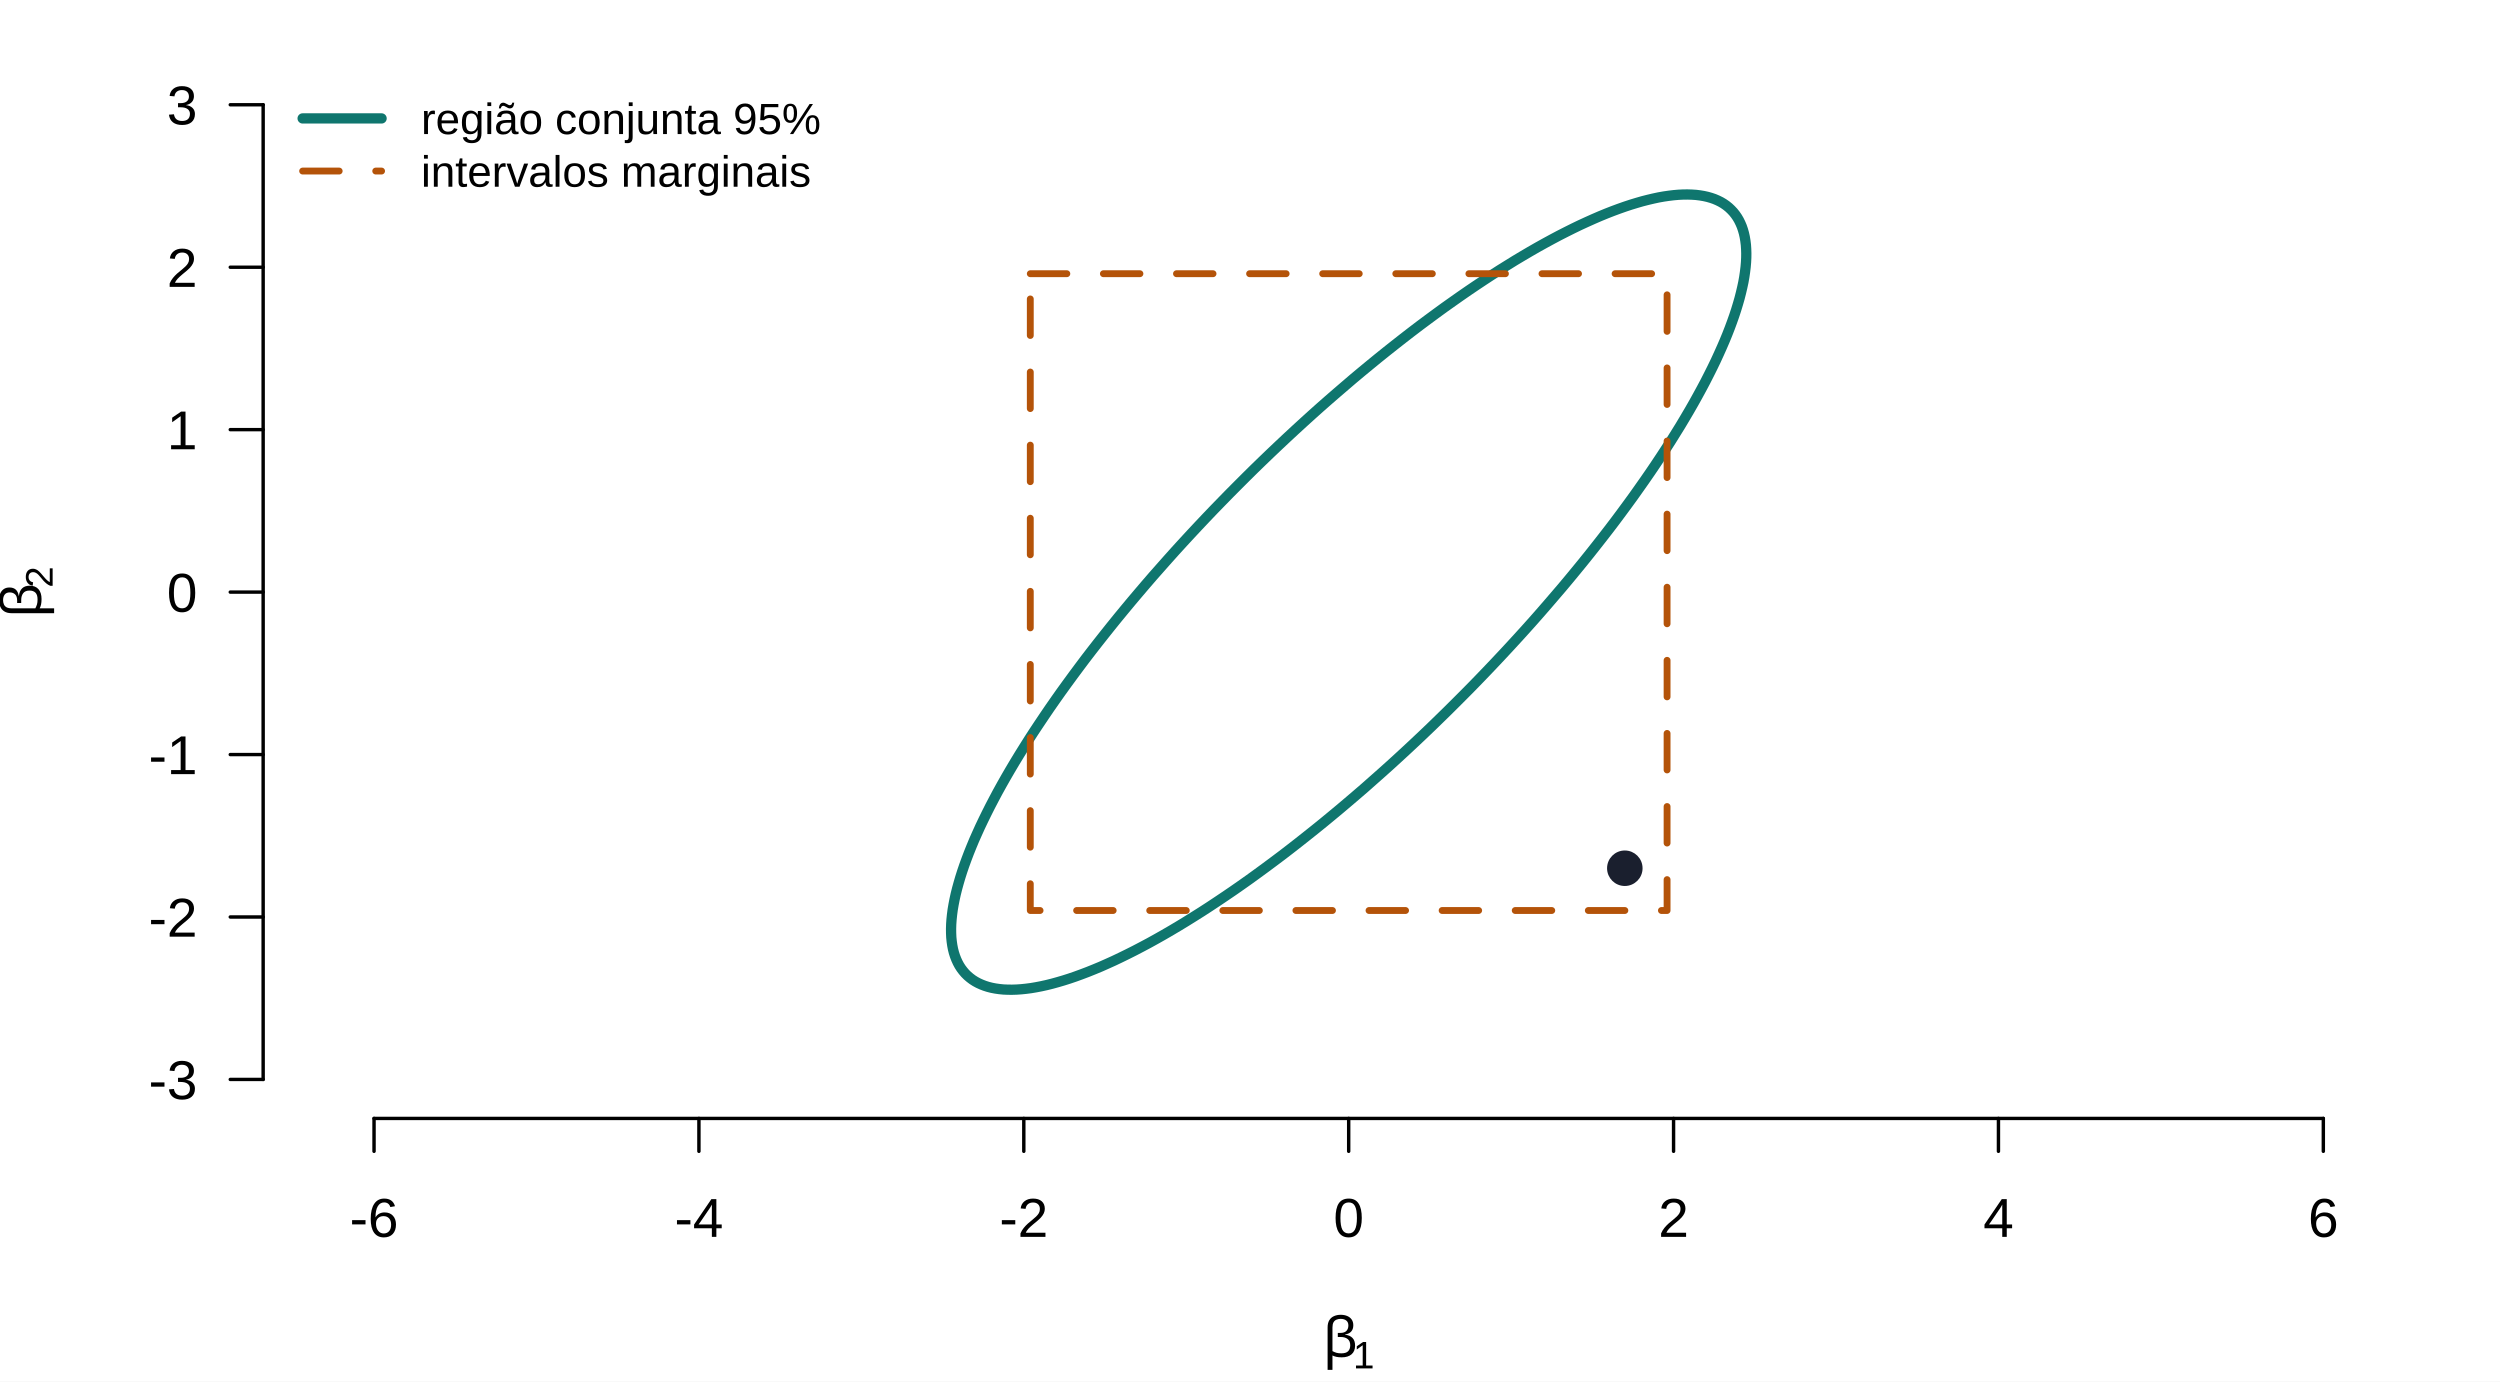
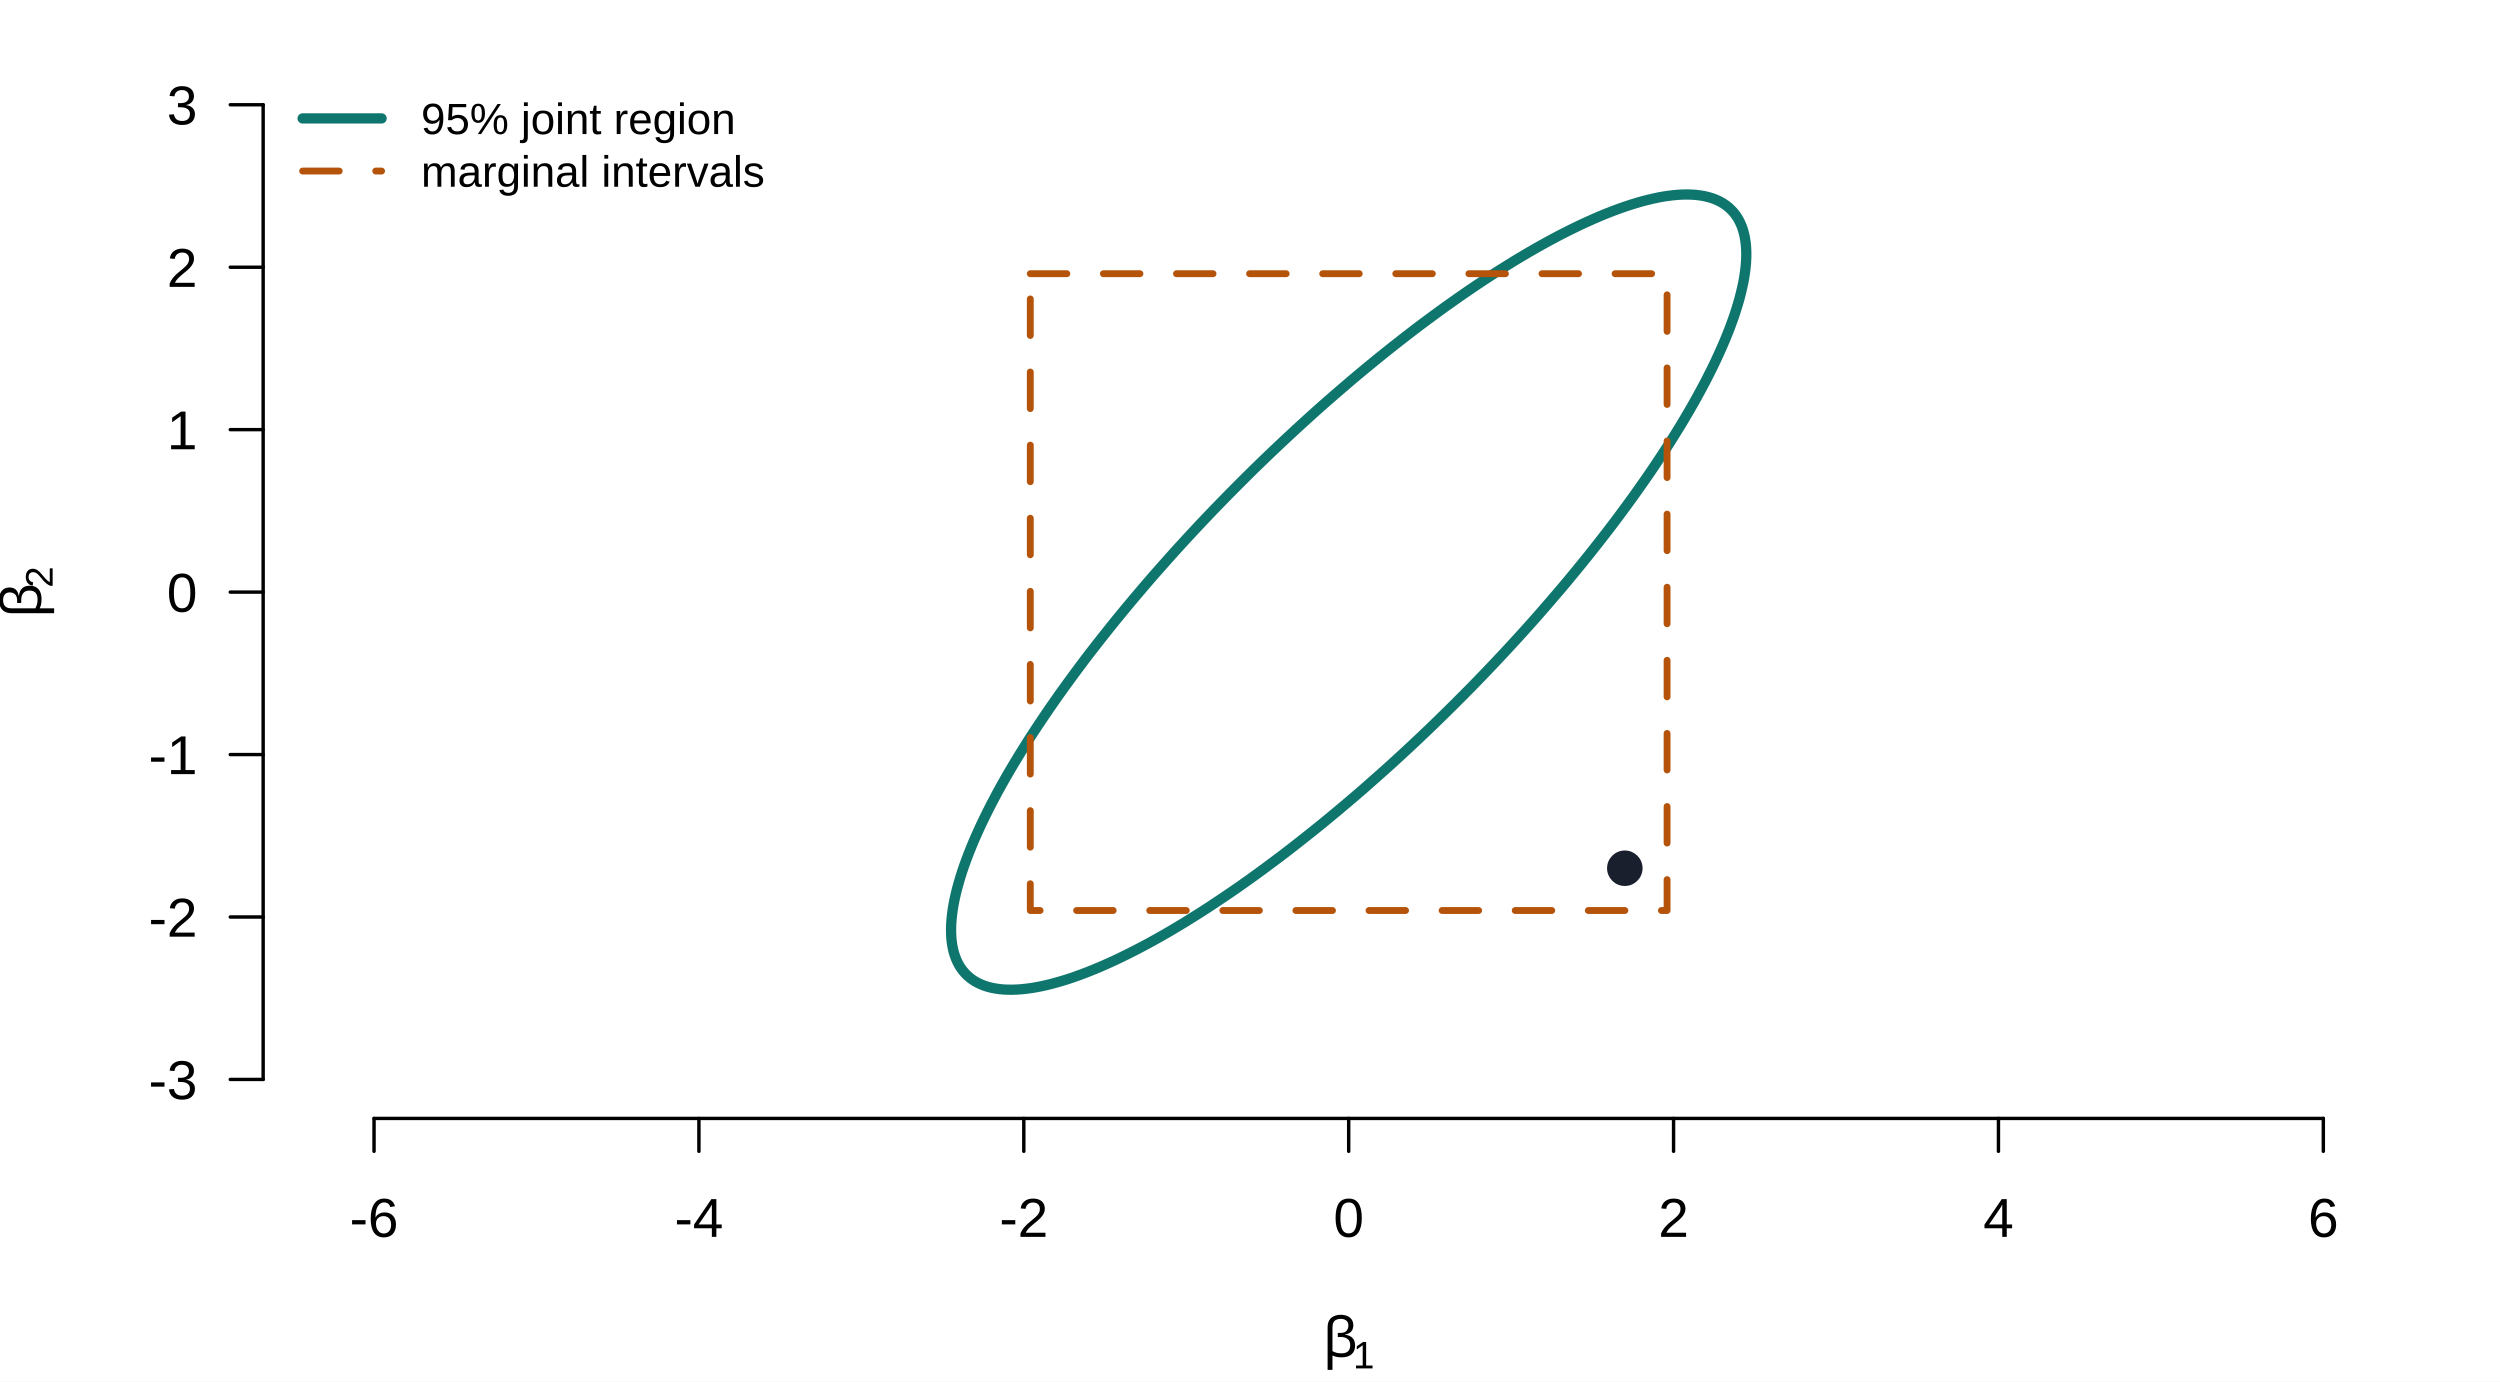
<svg xmlns="http://www.w3.org/2000/svg" width="547.20pt" height="302.40pt" viewBox="0 0 547.20 302.40">
  <g class="svglite">
    <defs>
      <style type="text/css">
    .svglite line, .svglite polyline, .svglite polygon, .svglite path, .svglite rect, .svglite circle {
      fill: none;
      stroke: #000000;
      stroke-linecap: round;
      stroke-linejoin: round;
      stroke-miterlimit: 10.00;
    }
    .svglite text {
      white-space: pre;
    }
    .svglite g.glyphgroup path {
      fill: inherit;
      stroke: none;
    }
  </style>
    </defs>
    <rect width="100%" height="100%" style="stroke: none; fill: #FFFFFF;" />
    <defs>
      <clipPath id="cpMC4wMHw1NDcuMjB8MC4wMHwzMDIuNDA=">
        <rect x="0.00" y="0.00" width="547.20" height="302.40" />
      </clipPath>
    </defs>
    <g clip-path="url(#cpMC4wMHw1NDcuMjB8MC4wMHwzMDIuNDA=)">
</g>
    <defs>
      <clipPath id="cpNTcuNjB8NTMyLjgwfDE0LjQwfDI0NC44MA==">
        <rect x="57.60" y="14.40" width="475.20" height="230.40" />
      </clipPath>
    </defs>
    <g clip-path="url(#cpNTcuNjB8NTMyLjgwfDE0LjQwfDI0NC44MA==)">
      <polyline points="378.90,45.90 378.38,45.41 377.83,44.97 377.24,44.56 376.61,44.19 375.94,43.86 375.24,43.56 374.51,43.31 373.74,43.09 372.93,42.91 372.09,42.77 371.22,42.66 370.31,42.60 369.37,42.57 368.40,42.58 367.39,42.63 366.35,42.72 365.28,42.85 364.18,43.01 363.05,43.21 361.89,43.46 360.70,43.74 359.49,44.05 358.24,44.41 356.96,44.80 355.66,45.23 354.33,45.70 352.98,46.20 351.60,46.74 350.19,47.32 348.76,47.94 347.31,48.59 345.83,49.27 344.34,49.99 342.82,50.75 341.27,51.54 339.71,52.37 338.13,53.23 336.53,54.12 334.91,55.05 333.28,56.01 331.62,57.00 329.96,58.03 328.27,59.08 326.57,60.17 324.86,61.29 323.13,62.44 321.40,63.61 319.65,64.82 317.89,66.06 316.11,67.32 314.34,68.61 312.55,69.93 310.75,71.27 308.95,72.64 307.14,74.04 305.33,75.46 303.51,76.90 301.68,78.37 299.86,79.86 298.03,81.37 296.20,82.90 294.38,84.46 292.55,86.03 290.72,87.62 288.89,89.23 287.07,90.86 285.25,92.51 283.44,94.17 281.63,95.85 279.83,97.54 278.03,99.25 276.24,100.97 274.46,102.70 272.69,104.45 270.93,106.21 269.18,107.97 267.44,109.75 265.71,111.53 263.99,113.33 262.29,115.13 260.61,116.93 258.94,118.74 257.28,120.56 255.65,122.38 254.03,124.21 252.42,126.03 250.84,127.86 249.28,129.69 247.73,131.52 246.21,133.35 244.71,135.17 243.23,137.00 241.78,138.82 240.35,140.63 238.94,142.44 237.55,144.25 236.20,146.05 234.87,147.84 233.56,149.63 232.28,151.40 231.03,153.17 229.81,154.92 228.62,156.67 227.46,158.40 226.32,160.12 225.22,161.82 224.15,163.52 223.11,165.19 222.10,166.85 221.12,168.50 220.18,170.12 219.27,171.73 218.39,173.32 217.55,174.90 216.74,176.45 215.97,177.98 215.23,179.49 214.52,180.98 213.86,182.44 213.22,183.88 212.63,185.30 212.07,186.69 211.55,188.06 211.06,189.40 210.61,190.72 210.20,192.01 209.83,193.27 209.49,194.50 209.19,195.70 208.93,196.88 208.71,198.02 208.52,199.14 208.38,200.22 208.27,201.28 208.20,202.30 208.17,203.29 208.18,204.24 208.22,205.17 208.31,206.06 208.43,206.91 208.59,207.74 208.79,208.53 209.03,209.28 209.31,210.00 209.62,210.68 209.97,211.33 210.36,211.94 210.79,212.51 211.25,213.05 211.75,213.55 212.29,214.01 212.86,214.44 213.47,214.83 214.12,215.18 214.80,215.49 215.52,215.77 216.27,216.01 217.06,216.21 217.89,216.37 218.74,216.49 219.63,216.58 220.56,216.62 221.51,216.63 222.50,216.60 223.52,216.53 224.58,216.42 225.66,216.28 226.78,216.09 227.92,215.87 229.10,215.61 230.30,215.31 231.53,214.97 232.79,214.60 234.08,214.19 235.40,213.74 236.74,213.25 238.11,212.73 239.50,212.17 240.92,211.58 242.36,210.94 243.82,210.28 245.31,209.57 246.82,208.83 248.35,208.06 249.90,207.25 251.48,206.41 253.07,205.53 254.68,204.62 256.30,203.68 257.95,202.70 259.61,201.69 261.28,200.65 262.98,199.58 264.68,198.48 266.40,197.34 268.13,196.18 269.88,194.99 271.63,193.77 273.40,192.52 275.17,191.24 276.96,189.93 278.75,188.60 280.55,187.25 282.36,185.86 284.17,184.45 285.98,183.02 287.80,181.57 289.63,180.09 291.45,178.59 293.28,177.07 295.11,175.52 296.94,173.96 298.77,172.38 300.59,170.77 302.42,169.15 304.24,167.52 306.06,165.86 307.87,164.19 309.67,162.51 311.47,160.81 313.27,159.09 315.05,157.36 316.83,155.62 318.59,153.87 320.35,152.11 322.10,150.34 323.83,148.56 325.55,146.77 327.26,144.97 328.95,143.17 330.63,141.36 332.29,139.55 333.94,137.73 335.57,135.91 337.18,134.08 338.77,132.25 340.34,130.42 341.90,128.60 343.43,126.77 344.94,124.94 346.43,123.12 347.90,121.29 349.34,119.47 350.76,117.66 352.16,115.85 353.53,114.05 354.87,112.25 356.19,110.46 357.48,108.69 358.74,106.91 359.98,105.15 361.19,103.40 362.36,101.67 363.51,99.94 364.63,98.23 365.72,96.53 366.77,94.84 367.80,93.18 368.79,91.52 369.75,89.89 370.68,88.27 371.57,86.67 372.43,85.09 373.26,83.53 374.05,81.98 374.81,80.46 375.53,78.97 376.21,77.49 376.86,76.04 377.48,74.61 378.06,73.20 378.60,71.82 379.10,70.47 379.57,69.14 380.00,67.84 380.39,66.56 380.75,65.31 381.06,64.10 381.34,62.91 381.59,61.75 381.79,60.62 381.95,59.52 382.08,58.45 382.17,57.41 382.22,56.40 382.23,55.43 382.20,54.49 382.14,53.58 382.03,52.71 381.89,51.87 381.71,51.06 381.49,50.29 381.24,49.56 380.94,48.86 380.61,48.19 380.24,47.56 379.83,46.97 379.39,46.42 378.90,45.90 " style="stroke-width: 2.25; stroke: #0F766E;" />
    </g>
    <g clip-path="url(#cpMC4wMHw1NDcuMjB8MC4wMHwzMDIuNDA=)">
      <line x1="81.87" y1="244.80" x2="508.53" y2="244.80" style="stroke-width: 0.75;" />
      <line x1="81.87" y1="244.80" x2="81.87" y2="252.00" style="stroke-width: 0.75;" />
      <line x1="152.98" y1="244.80" x2="152.98" y2="252.00" style="stroke-width: 0.75;" />
      <line x1="224.09" y1="244.80" x2="224.09" y2="252.00" style="stroke-width: 0.75;" />
      <line x1="295.20" y1="244.80" x2="295.20" y2="252.00" style="stroke-width: 0.75;" />
      <line x1="366.31" y1="244.80" x2="366.31" y2="252.00" style="stroke-width: 0.75;" />
      <line x1="437.42" y1="244.80" x2="437.42" y2="252.00" style="stroke-width: 0.75;" />
      <line x1="508.53" y1="244.80" x2="508.53" y2="252.00" style="stroke-width: 0.75;" />
      <text x="81.87" y="270.72" text-anchor="middle" style="font-size: 12.00px; font-family: &quot;Arial&quot;;" textLength="10.67px" lengthAdjust="spacingAndGlyphs">-6</text>
      <text x="152.98" y="270.72" text-anchor="middle" style="font-size: 12.00px; font-family: &quot;Arial&quot;;" textLength="10.67px" lengthAdjust="spacingAndGlyphs">-4</text>
      <text x="224.09" y="270.72" text-anchor="middle" style="font-size: 12.00px; font-family: &quot;Arial&quot;;" textLength="10.67px" lengthAdjust="spacingAndGlyphs">-2</text>
      <text x="295.20" y="270.72" text-anchor="middle" style="font-size: 12.00px; font-family: &quot;Arial&quot;;" textLength="6.67px" lengthAdjust="spacingAndGlyphs">0</text>
      <text x="366.31" y="270.72" text-anchor="middle" style="font-size: 12.00px; font-family: &quot;Arial&quot;;" textLength="6.67px" lengthAdjust="spacingAndGlyphs">2</text>
      <text x="437.42" y="270.72" text-anchor="middle" style="font-size: 12.00px; font-family: &quot;Arial&quot;;" textLength="6.67px" lengthAdjust="spacingAndGlyphs">4</text>
      <text x="508.53" y="270.72" text-anchor="middle" style="font-size: 12.00px; font-family: &quot;Arial&quot;;" textLength="6.67px" lengthAdjust="spacingAndGlyphs">6</text>
      <line x1="57.60" y1="236.27" x2="57.60" y2="22.93" style="stroke-width: 0.75;" />
      <line x1="57.60" y1="236.27" x2="50.40" y2="236.27" style="stroke-width: 0.75;" />
      <line x1="57.60" y1="200.71" x2="50.40" y2="200.71" style="stroke-width: 0.75;" />
      <line x1="57.60" y1="165.16" x2="50.40" y2="165.16" style="stroke-width: 0.75;" />
      <line x1="57.60" y1="129.60" x2="50.40" y2="129.60" style="stroke-width: 0.75;" />
      <line x1="57.60" y1="94.04" x2="50.40" y2="94.04" style="stroke-width: 0.75;" />
      <line x1="57.60" y1="58.49" x2="50.40" y2="58.49" style="stroke-width: 0.75;" />
      <line x1="57.60" y1="22.93" x2="50.40" y2="22.93" style="stroke-width: 0.75;" />
      <text x="43.20" y="240.57" text-anchor="end" style="font-size: 12.00px; font-family: &quot;Arial&quot;;" textLength="10.67px" lengthAdjust="spacingAndGlyphs">-3</text>
      <text x="43.20" y="205.01" text-anchor="end" style="font-size: 12.00px; font-family: &quot;Arial&quot;;" textLength="10.67px" lengthAdjust="spacingAndGlyphs">-2</text>
      <text x="43.20" y="169.45" text-anchor="end" style="font-size: 12.00px; font-family: &quot;Arial&quot;;" textLength="10.67px" lengthAdjust="spacingAndGlyphs">-1</text>
      <text x="43.20" y="133.90" text-anchor="end" style="font-size: 12.00px; font-family: &quot;Arial&quot;;" textLength="6.67px" lengthAdjust="spacingAndGlyphs">0</text>
      <text x="43.20" y="98.34" text-anchor="end" style="font-size: 12.00px; font-family: &quot;Arial&quot;;" textLength="6.67px" lengthAdjust="spacingAndGlyphs">1</text>
      <text x="43.20" y="62.79" text-anchor="end" style="font-size: 12.00px; font-family: &quot;Arial&quot;;" textLength="6.67px" lengthAdjust="spacingAndGlyphs">2</text>
      <text x="43.20" y="27.23" text-anchor="end" style="font-size: 12.00px; font-family: &quot;Arial&quot;;" textLength="6.67px" lengthAdjust="spacingAndGlyphs">3</text>
      <text x="289.57" y="296.97" style="font-size: 12.00px; font-family: &quot;Symbol&quot;;" textLength="6.59px" lengthAdjust="spacingAndGlyphs">β</text>
      <text x="296.16" y="299.52" style="font-size: 8.40px; font-family: &quot;Arial&quot;;" textLength="4.67px" lengthAdjust="spacingAndGlyphs">1</text>
      <text transform="translate(8.97,135.23) rotate(-90)" style="font-size: 12.00px; font-family: &quot;Symbol&quot;;" textLength="6.59px" lengthAdjust="spacingAndGlyphs">β</text>
      <text transform="translate(11.52,128.64) rotate(-90)" style="font-size: 8.40px; font-family: &quot;Arial&quot;;" textLength="4.67px" lengthAdjust="spacingAndGlyphs">2</text>
    </g>
    <g clip-path="url(#cpNTcuNjB8NTMyLjgwfDE0LjQwfDI0NC44MA==)">
      <rect x="225.51" y="59.91" width="139.38" height="139.38" style="stroke-width: 1.50; stroke: #B45309; stroke-dasharray: 8.00,8.00;" />
      <circle cx="355.64" cy="190.04" r="3.51" style="stroke-width: 0.75; stroke: #1A1F2E; fill: #1A1F2E;" />
      <line x1="66.24" y1="25.92" x2="83.52" y2="25.92" style="stroke-width: 2.25; stroke: #0F766E;" />
      <line x1="66.24" y1="37.44" x2="83.52" y2="37.44" style="stroke-width: 1.50; stroke: #B45309; stroke-dasharray: 8.00,8.00;" />
-       <text x="92.16" y="29.35" style="font-size: 9.60px; font-family: &quot;Arial&quot;;" textLength="87.39px" lengthAdjust="spacingAndGlyphs">região conjunta 95%</text>
-       <text x="92.16" y="40.87" style="font-size: 9.60px; font-family: &quot;Arial&quot;;" textLength="85.22px" lengthAdjust="spacingAndGlyphs">intervalos marginais</text>
+       <text x="92.16" y="29.35" style="font-size: 9.60px; font-family: &quot;Arial&quot;;" textLength="68.73px" lengthAdjust="spacingAndGlyphs">95% joint region</text>
+       <text x="92.16" y="40.87" style="font-size: 9.60px; font-family: &quot;Arial&quot;;" textLength="75.09px" lengthAdjust="spacingAndGlyphs">marginal intervals</text>
    </g>
  </g>
</svg>
